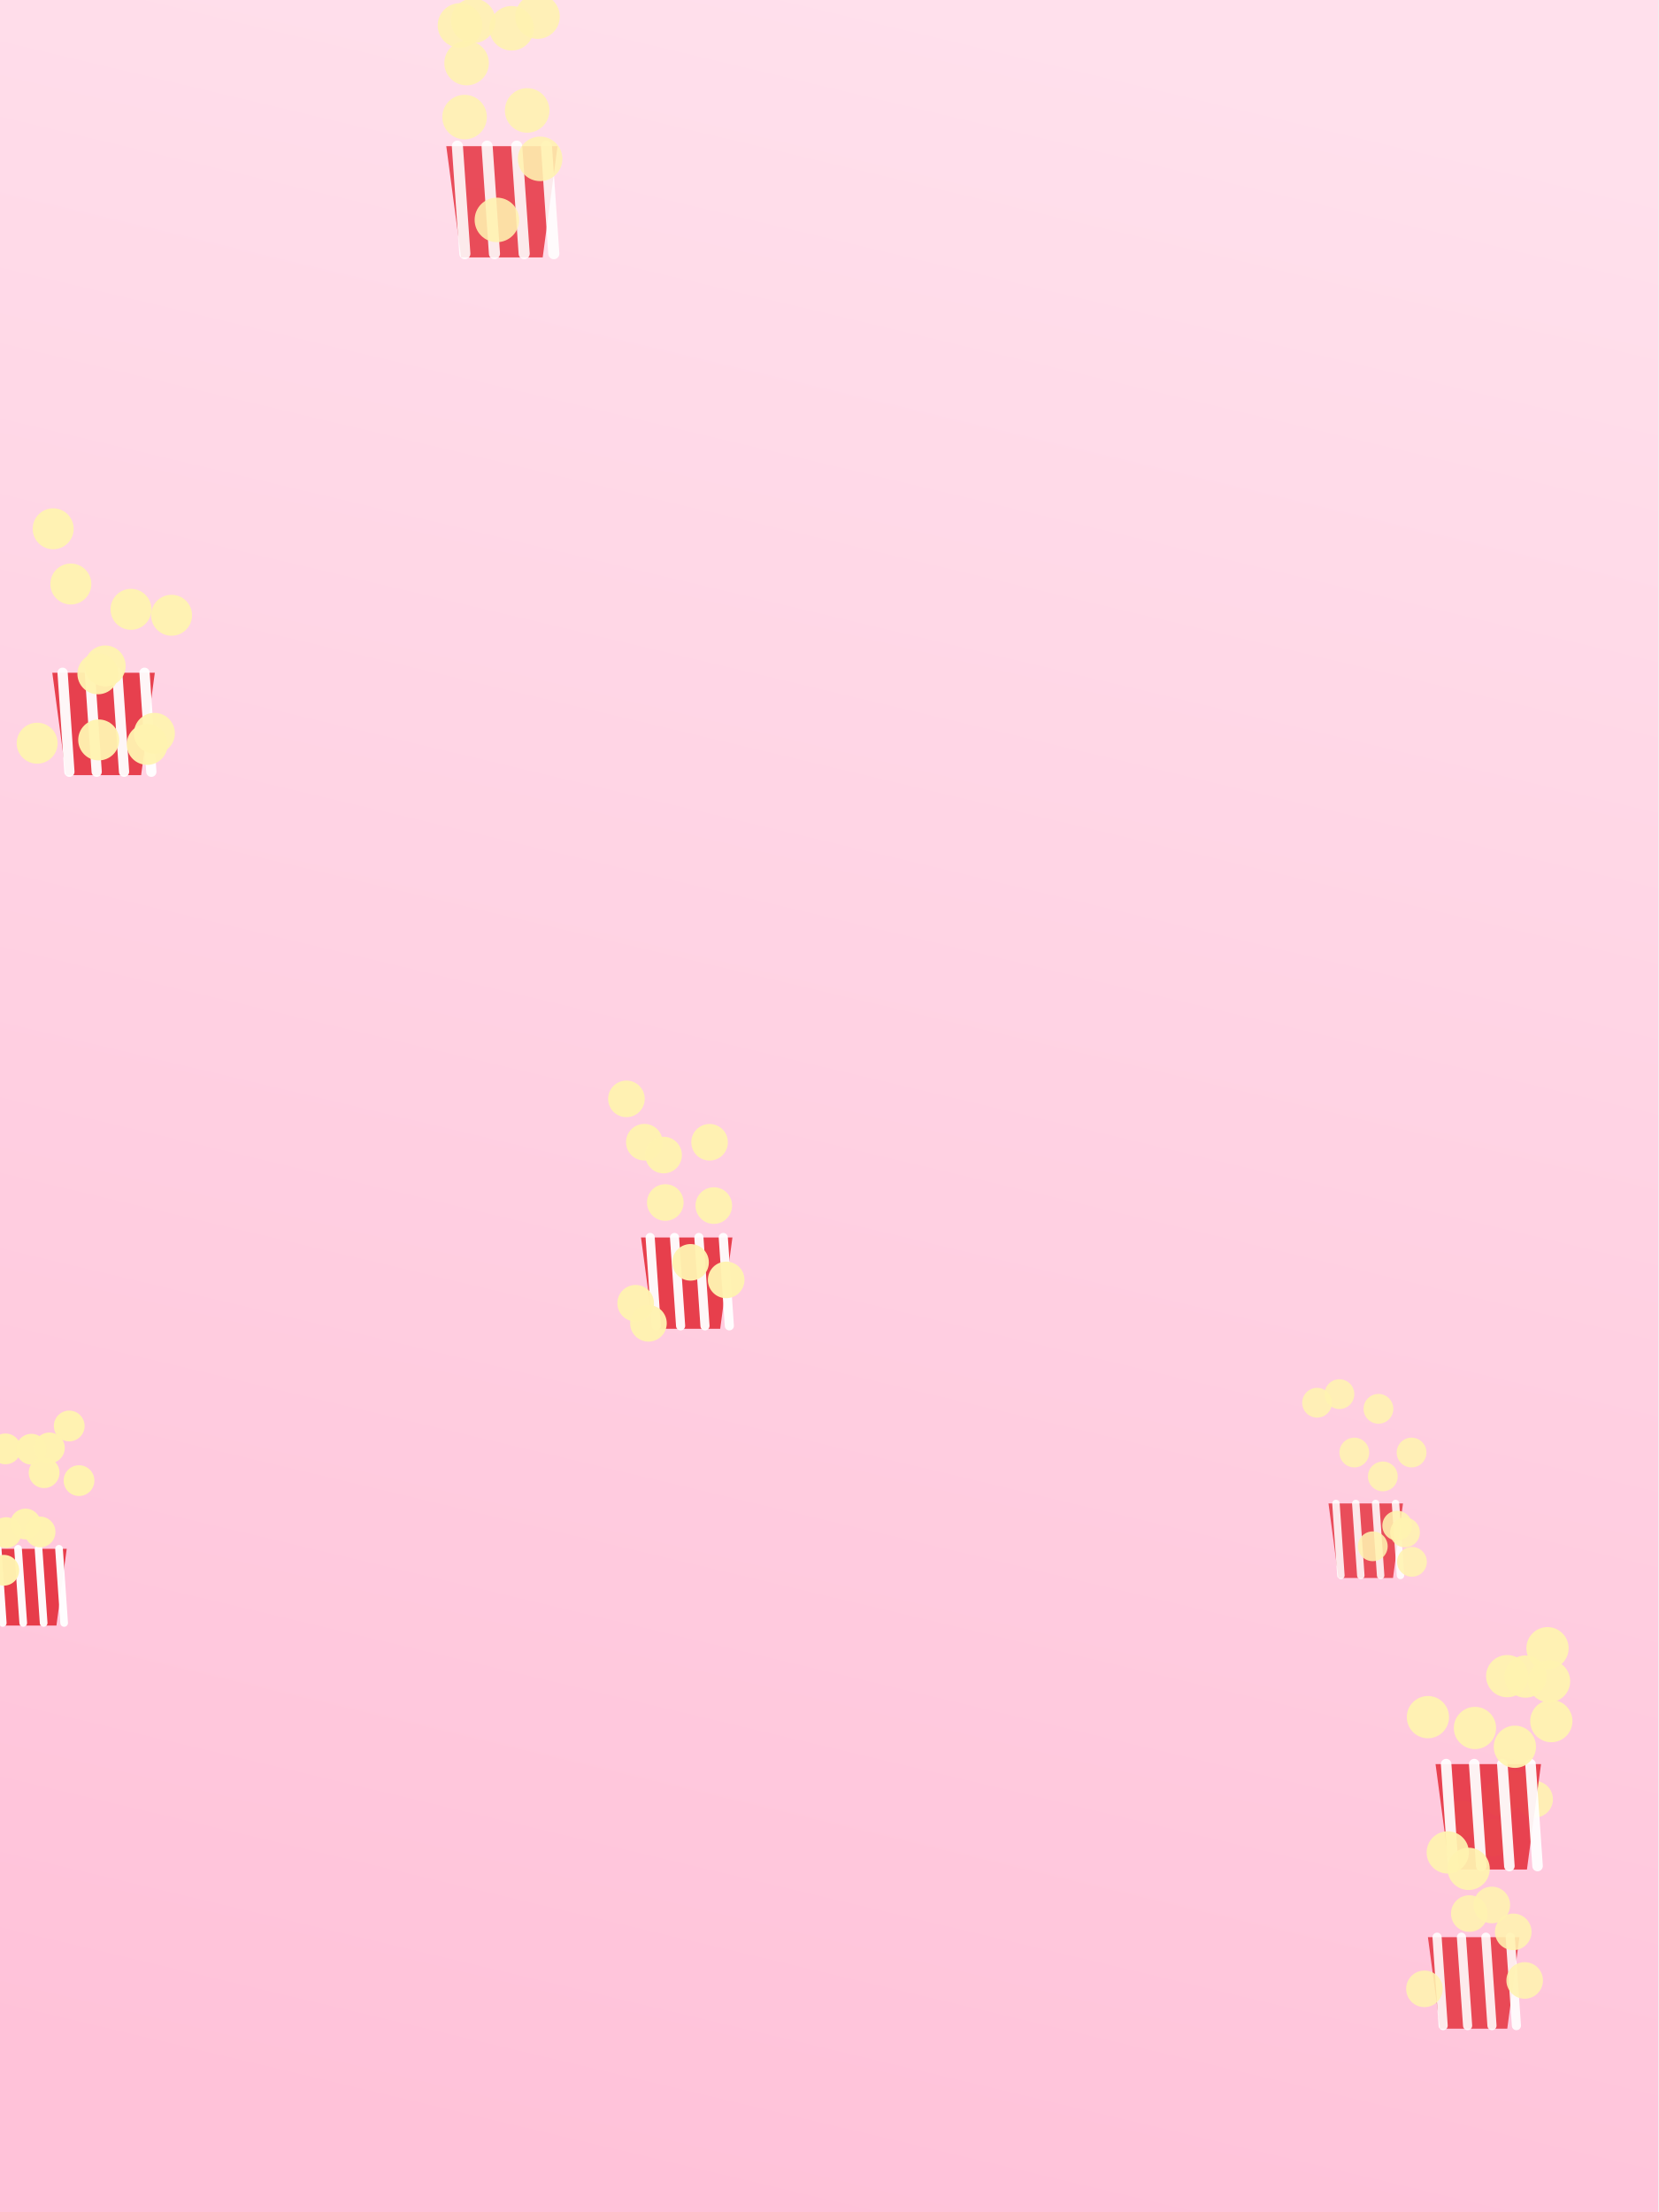
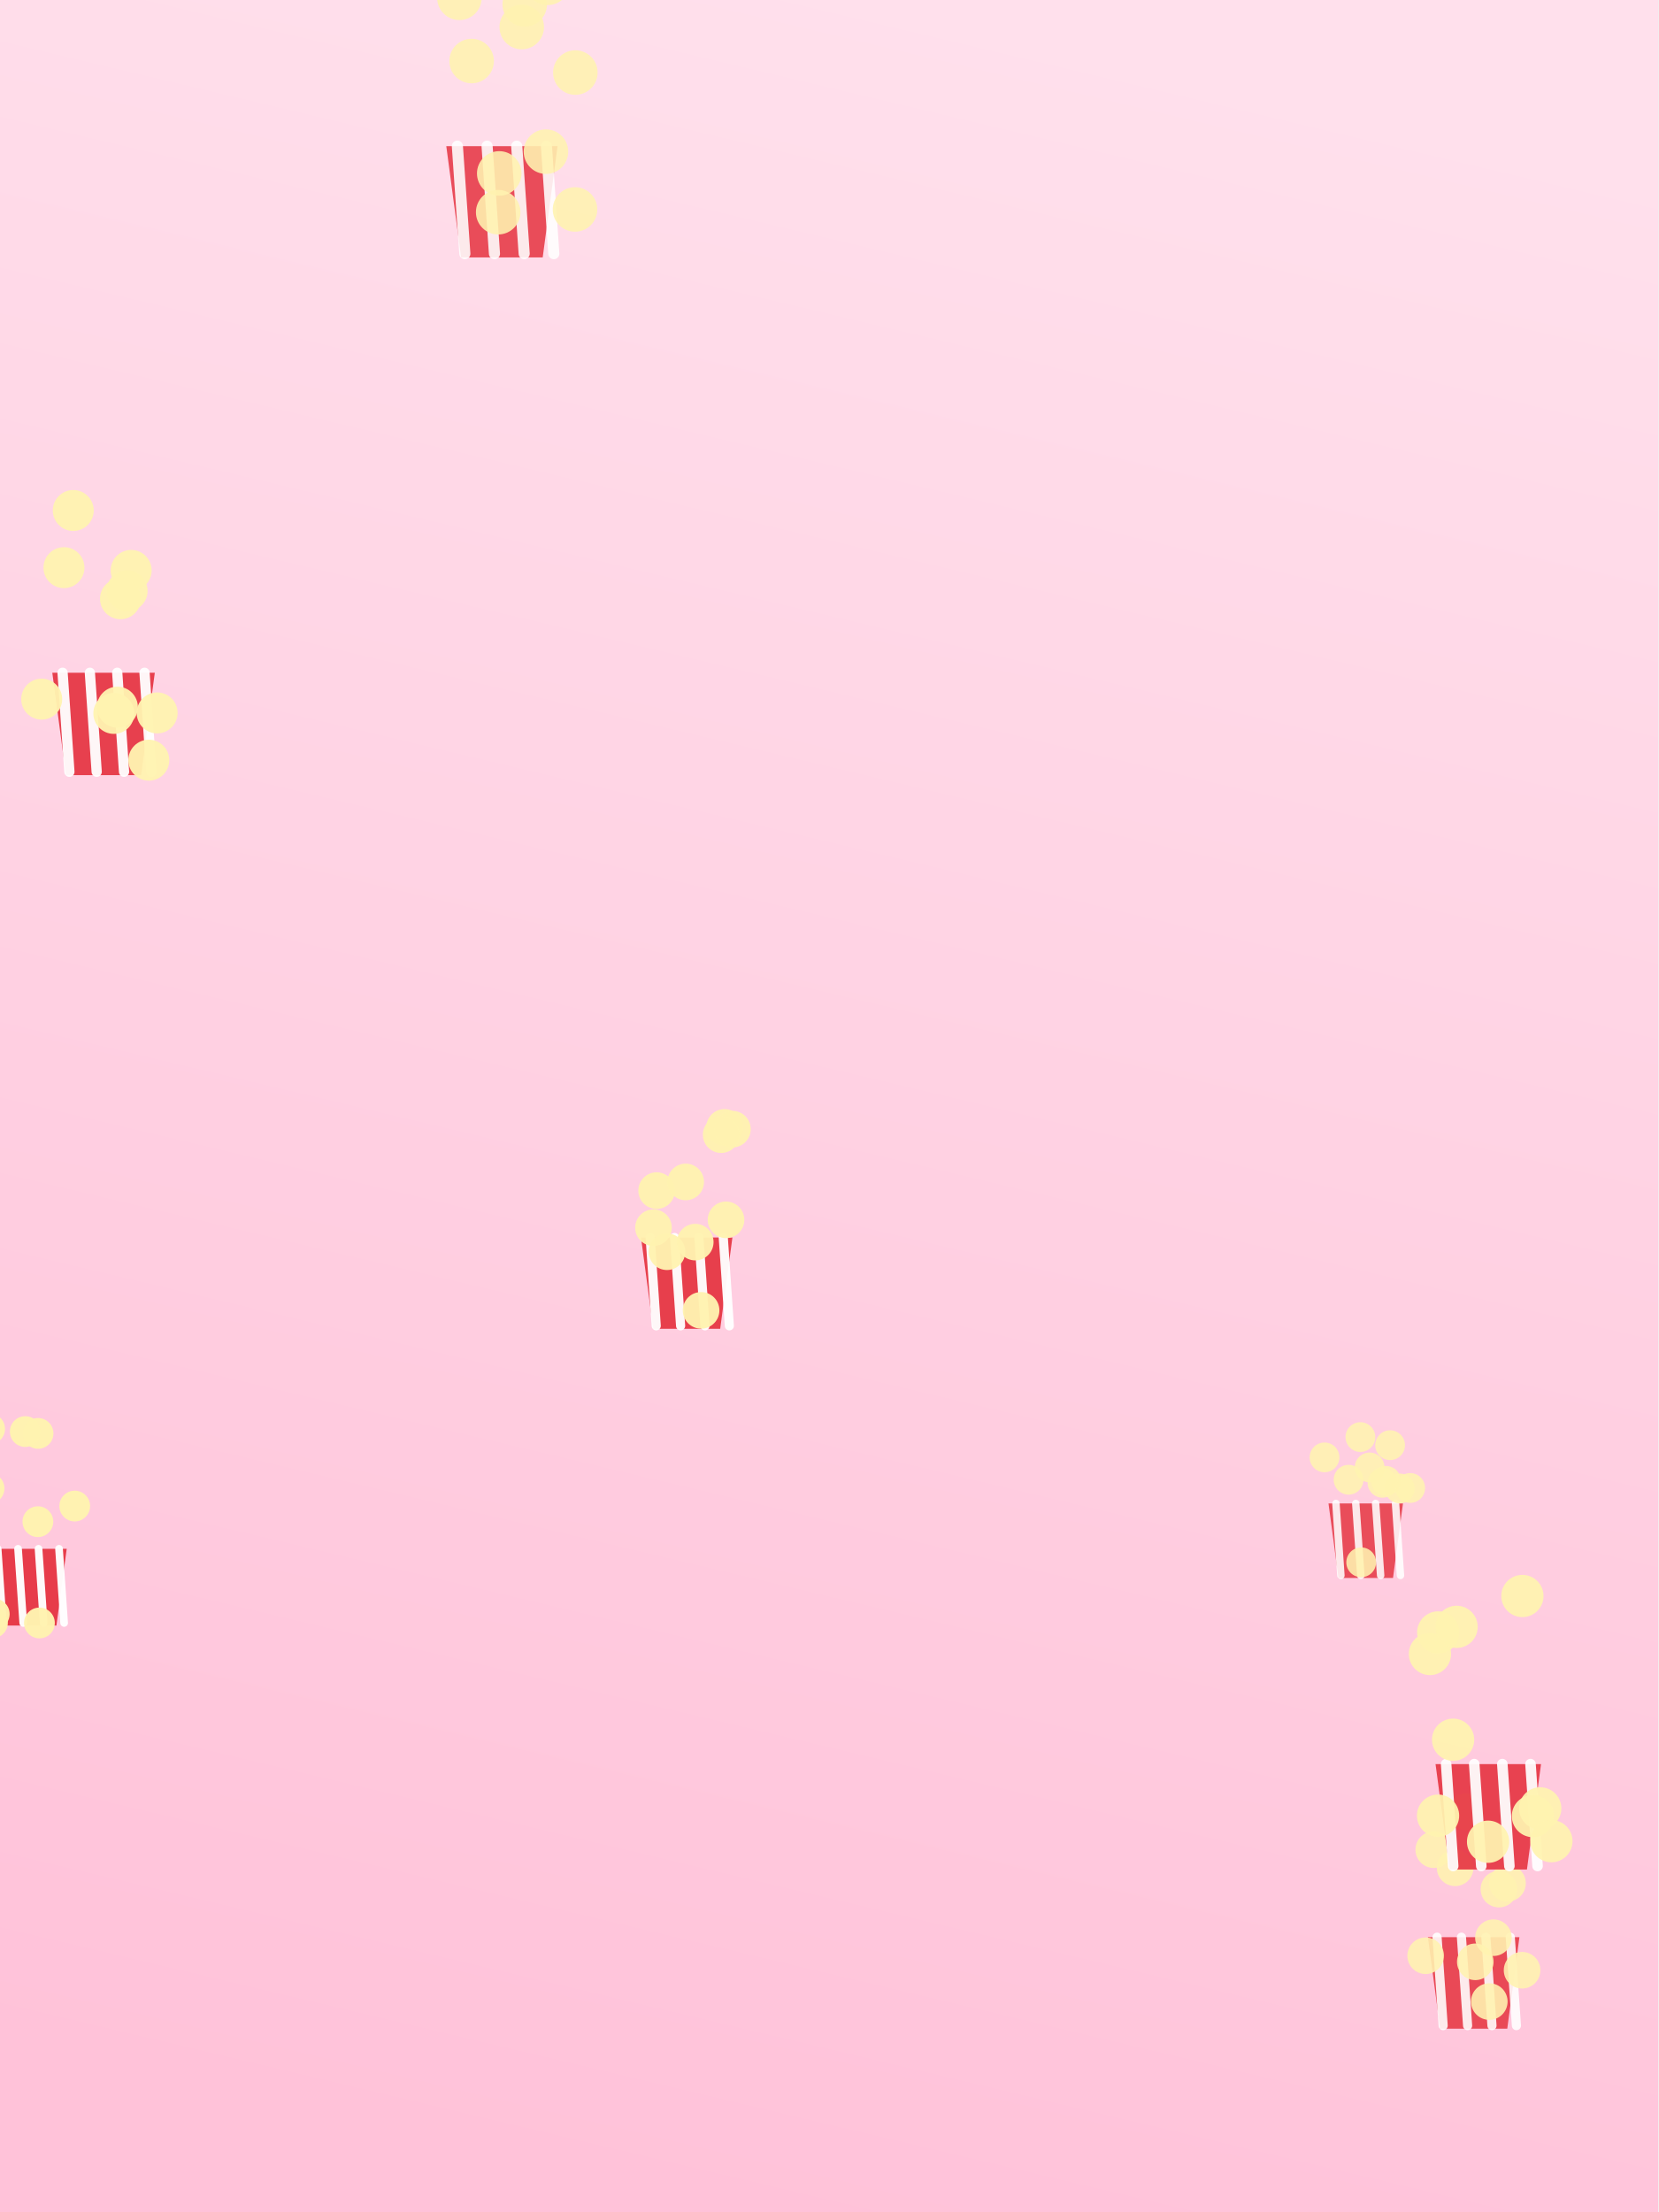
<svg xmlns="http://www.w3.org/2000/svg" viewBox="0 0 2048 2732" width="2048" height="2732">
  <defs>
    <linearGradient id="lg1" x1="58.7%" y1="0.8%" x2="41.3%" y2="99.2%">
      <stop offset="0.0%" stop-color="#ffe0ec" />
      <stop offset="100.0%" stop-color="#ffc2d9" />
    </linearGradient>
  </defs>
  <rect x="0.0" y="0.0" width="2048.0" height="2732.0" rx="0" fill="url(#lg1)" opacity="1.00" />
  <g>
    <polygon points="791.7,1528.4 904.6,1528.4 889.5,1641.2 806.8,1641.2" fill="#e63946" opacity="0.96" />
    <line x1="803.0" y1="1528.4" x2="810.5" y2="1637.5" stroke="#ffffff" stroke-width="11.285" stroke-linecap="round" opacity="0.96" />
    <line x1="833.1" y1="1528.4" x2="840.6" y2="1637.5" stroke="#ffffff" stroke-width="11.285" stroke-linecap="round" opacity="0.96" />
    <line x1="863.2" y1="1528.4" x2="870.7" y2="1637.5" stroke="#ffffff" stroke-width="11.285" stroke-linecap="round" opacity="0.96" />
    <line x1="893.3" y1="1528.4" x2="900.8" y2="1637.5" stroke="#ffffff" stroke-width="11.285" stroke-linecap="round" opacity="0.96" />
-     <circle cx="795.8" cy="1410.7" r="22.6" fill="#fff3b0" opacity="0.96" />
-     <circle cx="876.4" cy="1410.8" r="22.6" fill="#fff3b0" opacity="0.96" />
-     <circle cx="896.9" cy="1580.8" r="22.6" fill="#fff3b0" opacity="0.96" />
-     <circle cx="773.7" cy="1357.2" r="22.6" fill="#fff3b0" opacity="0.96" />
-     <circle cx="852.9" cy="1559.1" r="22.6" fill="#fff3b0" opacity="0.96" />
-     <circle cx="800.9" cy="1634.4" r="22.6" fill="#fff3b0" opacity="0.96" />
-     <circle cx="881.6" cy="1489.0" r="22.6" fill="#fff3b0" opacity="0.96" />
-     <circle cx="819.6" cy="1426.6" r="22.6" fill="#fff3b0" opacity="0.96" />
-     <circle cx="821.7" cy="1485.2" r="22.6" fill="#fff3b0" opacity="0.96" />
-     <circle cx="785.1" cy="1609.6" r="22.6" fill="#fff3b0" opacity="0.96" />
+     <circle cx="894.9" cy="1392.4" r="22.6" fill="#fff3b0" opacity="0.96" />
+     <circle cx="904.6" cy="1394.6" r="22.6" fill="#fff3b0" opacity="0.96" />
+     <circle cx="823.8" cy="1546.0" r="22.6" fill="#fff3b0" opacity="0.96" />
+     <circle cx="890.7" cy="1401.4" r="22.6" fill="#fff3b0" opacity="0.96" />
+     <circle cx="865.9" cy="1618.4" r="22.6" fill="#fff3b0" opacity="0.96" />
+     <circle cx="858.7" cy="1534.1" r="22.6" fill="#fff3b0" opacity="0.96" />
+     <circle cx="896.7" cy="1506.6" r="22.6" fill="#fff3b0" opacity="0.96" />
+     <circle cx="811.0" cy="1470.5" r="22.6" fill="#fff3b0" opacity="0.96" />
+     <circle cx="846.9" cy="1459.8" r="22.6" fill="#fff3b0" opacity="0.96" />
+     <circle cx="807.1" cy="1516.3" r="22.6" fill="#fff3b0" opacity="0.96" />
  </g>
  <g>
    <polygon points="1763.6,2392.6 1876.6,2392.6 1861.6,2505.6 1778.7,2505.6" fill="#e63946" opacity="0.89" />
    <line x1="1774.9" y1="2392.6" x2="1782.4" y2="2501.8" stroke="#ffffff" stroke-width="11.302" stroke-linecap="round" opacity="0.89" />
    <line x1="1805.0" y1="2392.6" x2="1812.6" y2="2501.8" stroke="#ffffff" stroke-width="11.302" stroke-linecap="round" opacity="0.89" />
    <line x1="1835.2" y1="2392.6" x2="1842.7" y2="2501.8" stroke="#ffffff" stroke-width="11.302" stroke-linecap="round" opacity="0.89" />
    <line x1="1865.3" y1="2392.6" x2="1872.9" y2="2501.8" stroke="#ffffff" stroke-width="11.302" stroke-linecap="round" opacity="0.89" />
-     <circle cx="1842.5" cy="2352.8" r="22.6" fill="#fff3b0" opacity="0.89" />
-     <circle cx="1844.6" cy="2269.8" r="22.6" fill="#fff3b0" opacity="0.89" />
-     <circle cx="1814.7" cy="2363.4" r="22.6" fill="#fff3b0" opacity="0.89" />
-     <circle cx="1759.3" cy="2456.4" r="22.6" fill="#fff3b0" opacity="0.89" />
-     <circle cx="1805.8" cy="2246.4" r="22.6" fill="#fff3b0" opacity="0.89" />
-     <circle cx="1869.0" cy="2386.0" r="22.6" fill="#fff3b0" opacity="0.89" />
-     <circle cx="1883.1" cy="2446.0" r="22.6" fill="#fff3b0" opacity="0.89" />
-     <circle cx="1895.4" cy="2222.2" r="22.6" fill="#fff3b0" opacity="0.89" />
-     <circle cx="1854.1" cy="2220.7" r="22.6" fill="#fff3b0" opacity="0.89" />
-     <circle cx="1867.9" cy="2209.6" r="22.6" fill="#fff3b0" opacity="0.89" />
+     <circle cx="1839.4" cy="2472.1" r="22.6" fill="#fff3b0" opacity="0.89" />
+     <circle cx="1822.1" cy="2423.0" r="22.6" fill="#fff3b0" opacity="0.89" />
+     <circle cx="1797.2" cy="2306.9" r="22.6" fill="#fff3b0" opacity="0.89" />
+     <circle cx="1760.8" cy="2415.5" r="22.6" fill="#fff3b0" opacity="0.89" />
+     <circle cx="1851.3" cy="2333.2" r="22.6" fill="#fff3b0" opacity="0.89" />
+     <circle cx="1770.8" cy="2284.5" r="22.6" fill="#fff3b0" opacity="0.89" />
+     <circle cx="1879.9" cy="2433.4" r="22.6" fill="#fff3b0" opacity="0.89" />
+     <circle cx="1861.9" cy="2326.0" r="22.6" fill="#fff3b0" opacity="0.89" />
+     <circle cx="1810.3" cy="2237.7" r="22.6" fill="#fff3b0" opacity="0.89" />
+     <circle cx="1844.5" cy="2393.2" r="22.6" fill="#fff3b0" opacity="0.89" />
  </g>
  <g>
    <polygon points="-12.4,1912.9 82.4,1912.9 69.7,2007.7 0.2,2007.7" fill="#e63946" opacity="0.97" />
    <line x1="-2.9" y1="1912.9" x2="3.4" y2="2004.5" stroke="#ffffff" stroke-width="9.477" stroke-linecap="round" opacity="0.97" />
    <line x1="22.3" y1="1912.9" x2="28.7" y2="2004.5" stroke="#ffffff" stroke-width="9.477" stroke-linecap="round" opacity="0.97" />
    <line x1="47.6" y1="1912.9" x2="53.9" y2="2004.5" stroke="#ffffff" stroke-width="9.477" stroke-linecap="round" opacity="0.97" />
    <line x1="72.9" y1="1912.9" x2="79.2" y2="2004.5" stroke="#ffffff" stroke-width="9.477" stroke-linecap="round" opacity="0.97" />
-     <circle cx="38.8" cy="1789.9" r="19.0" fill="#fff3b0" opacity="0.97" />
-     <circle cx="6.8" cy="1789.5" r="19.0" fill="#fff3b0" opacity="0.97" />
-     <circle cx="54.5" cy="1818.9" r="19.0" fill="#fff3b0" opacity="0.97" />
-     <circle cx="4.7" cy="1939.4" r="19.0" fill="#fff3b0" opacity="0.97" />
-     <circle cx="85.5" cy="1761.2" r="19.0" fill="#fff3b0" opacity="0.97" />
-     <circle cx="31.5" cy="1882.3" r="19.0" fill="#fff3b0" opacity="0.97" />
-     <circle cx="61.0" cy="1788.3" r="19.0" fill="#fff3b0" opacity="0.97" />
-     <circle cx="7.6" cy="1892.9" r="19.0" fill="#fff3b0" opacity="0.97" />
-     <circle cx="49.5" cy="1892.1" r="19.0" fill="#fff3b0" opacity="0.97" />
-     <circle cx="97.6" cy="1828.7" r="19.0" fill="#fff3b0" opacity="0.97" />
+     <circle cx="92.3" cy="1860.1" r="19.0" fill="#fff3b0" opacity="0.97" />
+     <circle cx="-13.5" cy="1838.3" r="19.0" fill="#fff3b0" opacity="0.97" />
+     <circle cx="47.0" cy="1770.4" r="19.0" fill="#fff3b0" opacity="0.97" />
+     <circle cx="-21.3" cy="1962.4" r="19.0" fill="#fff3b0" opacity="0.97" />
+     <circle cx="48.7" cy="2004.5" r="19.0" fill="#fff3b0" opacity="0.97" />
+     <circle cx="-12.8" cy="1764.8" r="19.0" fill="#fff3b0" opacity="0.97" />
+     <circle cx="46.8" cy="1879.4" r="19.0" fill="#fff3b0" opacity="0.97" />
+     <circle cx="-7.1" cy="1993.5" r="19.0" fill="#fff3b0" opacity="0.97" />
+     <circle cx="-9.3" cy="2004.3" r="19.0" fill="#fff3b0" opacity="0.97" />
+     <circle cx="31.2" cy="1768.1" r="19.0" fill="#fff3b0" opacity="0.97" />
  </g>
  <g>
    <polygon points="551.2,180.5 688.6,180.5 670.3,317.9 569.5,317.9" fill="#e63946" opacity="0.88" />
    <line x1="564.9" y1="180.5" x2="574.1" y2="313.3" stroke="#ffffff" stroke-width="13.738" stroke-linecap="round" opacity="0.88" />
    <line x1="601.6" y1="180.5" x2="610.7" y2="313.3" stroke="#ffffff" stroke-width="13.738" stroke-linecap="round" opacity="0.88" />
    <line x1="638.2" y1="180.5" x2="647.4" y2="313.3" stroke="#ffffff" stroke-width="13.738" stroke-linecap="round" opacity="0.88" />
    <line x1="674.9" y1="180.5" x2="684.0" y2="313.3" stroke="#ffffff" stroke-width="13.738" stroke-linecap="round" opacity="0.88" />
-     <circle cx="706.8" cy="-32.1" r="27.5" fill="#fff3b0" opacity="0.88" />
-     <circle cx="613.7" cy="271.6" r="27.5" fill="#fff3b0" opacity="0.88" />
-     <circle cx="568.1" cy="31.4" r="27.5" fill="#fff3b0" opacity="0.88" />
-     <circle cx="573.8" cy="144.6" r="27.5" fill="#fff3b0" opacity="0.88" />
-     <circle cx="584.5" cy="25.7" r="27.5" fill="#fff3b0" opacity="0.88" />
-     <circle cx="576.3" cy="77.9" r="27.5" fill="#fff3b0" opacity="0.88" />
-     <circle cx="663.9" cy="20.5" r="27.5" fill="#fff3b0" opacity="0.88" />
-     <circle cx="631.9" cy="34.9" r="27.5" fill="#fff3b0" opacity="0.88" />
-     <circle cx="667.1" cy="196.2" r="27.5" fill="#fff3b0" opacity="0.88" />
-     <circle cx="651.1" cy="136.4" r="27.5" fill="#fff3b0" opacity="0.88" />
+     <circle cx="615.3" cy="262.1" r="27.5" fill="#fff3b0" opacity="0.88" />
+     <circle cx="567.4" cy="-2.7" r="27.5" fill="#fff3b0" opacity="0.88" />
+     <circle cx="644.4" cy="33.4" r="27.5" fill="#fff3b0" opacity="0.88" />
+     <circle cx="674.3" cy="187.3" r="27.5" fill="#fff3b0" opacity="0.88" />
+     <circle cx="582.5" cy="75.4" r="27.5" fill="#fff3b0" opacity="0.88" />
+     <circle cx="648.1" cy="5.4" r="27.5" fill="#fff3b0" opacity="0.88" />
+     <circle cx="710.2" cy="258.7" r="27.5" fill="#fff3b0" opacity="0.88" />
+     <circle cx="710.6" cy="89.6" r="27.5" fill="#fff3b0" opacity="0.88" />
+     <circle cx="616.6" cy="214.2" r="27.5" fill="#fff3b0" opacity="0.88" />
+     <circle cx="676.5" cy="-21.2" r="27.5" fill="#fff3b0" opacity="0.88" />
  </g>
  <g>
    <polygon points="64.6,830.9 191.2,830.9 174.3,957.4 81.5,957.4" fill="#e63946" opacity="0.95" />
    <line x1="77.3" y1="830.9" x2="85.7" y2="953.2" stroke="#ffffff" stroke-width="12.655" stroke-linecap="round" opacity="0.95" />
    <line x1="111.0" y1="830.9" x2="119.4" y2="953.2" stroke="#ffffff" stroke-width="12.655" stroke-linecap="round" opacity="0.95" />
    <line x1="144.8" y1="830.9" x2="153.2" y2="953.2" stroke="#ffffff" stroke-width="12.655" stroke-linecap="round" opacity="0.95" />
    <line x1="178.5" y1="830.9" x2="186.9" y2="953.2" stroke="#ffffff" stroke-width="12.655" stroke-linecap="round" opacity="0.95" />
-     <circle cx="161.8" cy="752.6" r="25.3" fill="#fff3b0" opacity="0.95" />
-     <circle cx="65.7" cy="653.1" r="25.3" fill="#fff3b0" opacity="0.95" />
-     <circle cx="129.9" cy="822.5" r="25.3" fill="#fff3b0" opacity="0.95" />
-     <circle cx="190.7" cy="905.7" r="25.3" fill="#fff3b0" opacity="0.95" />
-     <circle cx="87.5" cy="721.3" r="25.3" fill="#fff3b0" opacity="0.95" />
-     <circle cx="211.9" cy="759.9" r="25.3" fill="#fff3b0" opacity="0.95" />
-     <circle cx="121.9" cy="913.9" r="25.3" fill="#fff3b0" opacity="0.95" />
-     <circle cx="120.9" cy="832.2" r="25.3" fill="#fff3b0" opacity="0.95" />
-     <circle cx="45.9" cy="917.9" r="25.3" fill="#fff3b0" opacity="0.95" />
-     <circle cx="181.8" cy="919.4" r="25.3" fill="#fff3b0" opacity="0.95" />
+     <circle cx="183.8" cy="938.9" r="25.3" fill="#fff3b0" opacity="0.95" />
+     <circle cx="194.1" cy="880.5" r="25.3" fill="#fff3b0" opacity="0.95" />
+     <circle cx="145.0" cy="873.4" r="25.3" fill="#fff3b0" opacity="0.95" />
+     <circle cx="157.0" cy="729.8" r="25.3" fill="#fff3b0" opacity="0.95" />
+     <circle cx="90.5" cy="630.5" r="25.3" fill="#fff3b0" opacity="0.95" />
+     <circle cx="162.0" cy="704.5" r="25.3" fill="#fff3b0" opacity="0.95" />
+     <circle cx="51.5" cy="863.5" r="25.3" fill="#fff3b0" opacity="0.95" />
+     <circle cx="140.6" cy="881.1" r="25.3" fill="#fff3b0" opacity="0.95" />
+     <circle cx="148.8" cy="739.5" r="25.3" fill="#fff3b0" opacity="0.95" />
+     <circle cx="79.0" cy="701.1" r="25.3" fill="#fff3b0" opacity="0.95" />
  </g>
  <g>
    <polygon points="1773.0,2178.8 1903.3,2178.8 1885.9,2309.0 1790.4,2309.0" fill="#e63946" opacity="0.93" />
    <line x1="1786.1" y1="2178.8" x2="1794.8" y2="2304.7" stroke="#ffffff" stroke-width="13.026" stroke-linecap="round" opacity="0.93" />
    <line x1="1820.8" y1="2178.8" x2="1829.5" y2="2304.7" stroke="#ffffff" stroke-width="13.026" stroke-linecap="round" opacity="0.93" />
    <line x1="1855.5" y1="2178.8" x2="1864.2" y2="2304.7" stroke="#ffffff" stroke-width="13.026" stroke-linecap="round" opacity="0.93" />
    <line x1="1890.3" y1="2178.8" x2="1899.0" y2="2304.7" stroke="#ffffff" stroke-width="13.026" stroke-linecap="round" opacity="0.93" />
-     <circle cx="1871.0" cy="2157.4" r="26.1" fill="#fff3b0" opacity="0.93" />
-     <circle cx="1813.9" cy="2308.2" r="26.1" fill="#fff3b0" opacity="0.93" />
-     <circle cx="1911.3" cy="2035.7" r="26.1" fill="#fff3b0" opacity="0.93" />
-     <circle cx="1861.5" cy="2070.2" r="26.1" fill="#fff3b0" opacity="0.93" />
-     <circle cx="1788.1" cy="2287.9" r="26.1" fill="#fff3b0" opacity="0.93" />
-     <circle cx="1916.0" cy="2125.7" r="26.1" fill="#fff3b0" opacity="0.93" />
-     <circle cx="1913.2" cy="2076.4" r="26.1" fill="#fff3b0" opacity="0.93" />
-     <circle cx="1821.7" cy="2134.2" r="26.1" fill="#fff3b0" opacity="0.93" />
-     <circle cx="1763.6" cy="2120.8" r="26.1" fill="#fff3b0" opacity="0.93" />
-     <circle cx="1884.2" cy="2070.7" r="26.1" fill="#fff3b0" opacity="0.93" />
+     <circle cx="1902.3" cy="2233.5" r="26.1" fill="#fff3b0" opacity="0.93" />
+     <circle cx="1880.3" cy="1971.2" r="26.1" fill="#fff3b0" opacity="0.93" />
+     <circle cx="1794.7" cy="2148.7" r="26.1" fill="#fff3b0" opacity="0.93" />
+     <circle cx="1837.9" cy="2274.7" r="26.1" fill="#fff3b0" opacity="0.93" />
+     <circle cx="1766.1" cy="2042.8" r="26.1" fill="#fff3b0" opacity="0.93" />
+     <circle cx="1893.3" cy="2243.0" r="26.1" fill="#fff3b0" opacity="0.93" />
+     <circle cx="1916.1" cy="2274.0" r="26.1" fill="#fff3b0" opacity="0.93" />
+     <circle cx="1776.1" cy="2242.5" r="26.1" fill="#fff3b0" opacity="0.93" />
+     <circle cx="1776.3" cy="2016.2" r="26.1" fill="#fff3b0" opacity="0.93" />
+     <circle cx="1799.0" cy="2009.3" r="26.1" fill="#fff3b0" opacity="0.93" />
  </g>
  <g>
    <polygon points="1640.8,1856.9 1732.8,1856.9 1720.5,1948.9 1653.1,1948.9" fill="#e63946" opacity="0.87" />
    <line x1="1650.0" y1="1856.9" x2="1656.1" y2="1945.8" stroke="#ffffff" stroke-width="9.198" stroke-linecap="round" opacity="0.87" />
    <line x1="1674.5" y1="1856.9" x2="1680.7" y2="1945.8" stroke="#ffffff" stroke-width="9.198" stroke-linecap="round" opacity="0.87" />
    <line x1="1699.0" y1="1856.9" x2="1705.2" y2="1945.8" stroke="#ffffff" stroke-width="9.198" stroke-linecap="round" opacity="0.87" />
    <line x1="1723.6" y1="1856.9" x2="1729.7" y2="1945.8" stroke="#ffffff" stroke-width="9.198" stroke-linecap="round" opacity="0.87" />
-     <circle cx="1735.3" cy="1892.7" r="18.4" fill="#fff3b0" opacity="0.87" />
-     <circle cx="1626.7" cy="1732.5" r="18.4" fill="#fff3b0" opacity="0.87" />
-     <circle cx="1743.9" cy="1929.0" r="18.4" fill="#fff3b0" opacity="0.87" />
-     <circle cx="1725.7" cy="1884.3" r="18.4" fill="#fff3b0" opacity="0.87" />
-     <circle cx="1707.9" cy="1823.5" r="18.4" fill="#fff3b0" opacity="0.87" />
-     <circle cx="1695.5" cy="1909.8" r="18.4" fill="#fff3b0" opacity="0.87" />
-     <circle cx="1743.4" cy="1794.0" r="18.4" fill="#fff3b0" opacity="0.87" />
-     <circle cx="1672.7" cy="1794.0" r="18.4" fill="#fff3b0" opacity="0.87" />
-     <circle cx="1654.3" cy="1721.9" r="18.4" fill="#fff3b0" opacity="0.87" />
-     <circle cx="1702.5" cy="1740.0" r="18.4" fill="#fff3b0" opacity="0.87" />
+     <circle cx="1741.7" cy="1837.8" r="18.4" fill="#fff3b0" opacity="0.87" />
+     <circle cx="1691.6" cy="1812.4" r="18.4" fill="#fff3b0" opacity="0.87" />
+     <circle cx="1635.9" cy="1800.0" r="18.4" fill="#fff3b0" opacity="0.87" />
+     <circle cx="1680.2" cy="1774.9" r="18.4" fill="#fff3b0" opacity="0.87" />
+     <circle cx="1681.2" cy="1929.6" r="18.4" fill="#fff3b0" opacity="0.87" />
+     <circle cx="1728.8" cy="1838.4" r="18.4" fill="#fff3b0" opacity="0.87" />
+     <circle cx="1711.8" cy="1829.0" r="18.4" fill="#fff3b0" opacity="0.87" />
+     <circle cx="1665.6" cy="1827.6" r="18.4" fill="#fff3b0" opacity="0.87" />
+     <circle cx="1716.9" cy="1784.9" r="18.4" fill="#fff3b0" opacity="0.87" />
+     <circle cx="1707.5" cy="1831.4" r="18.4" fill="#fff3b0" opacity="0.87" />
  </g>
</svg>
